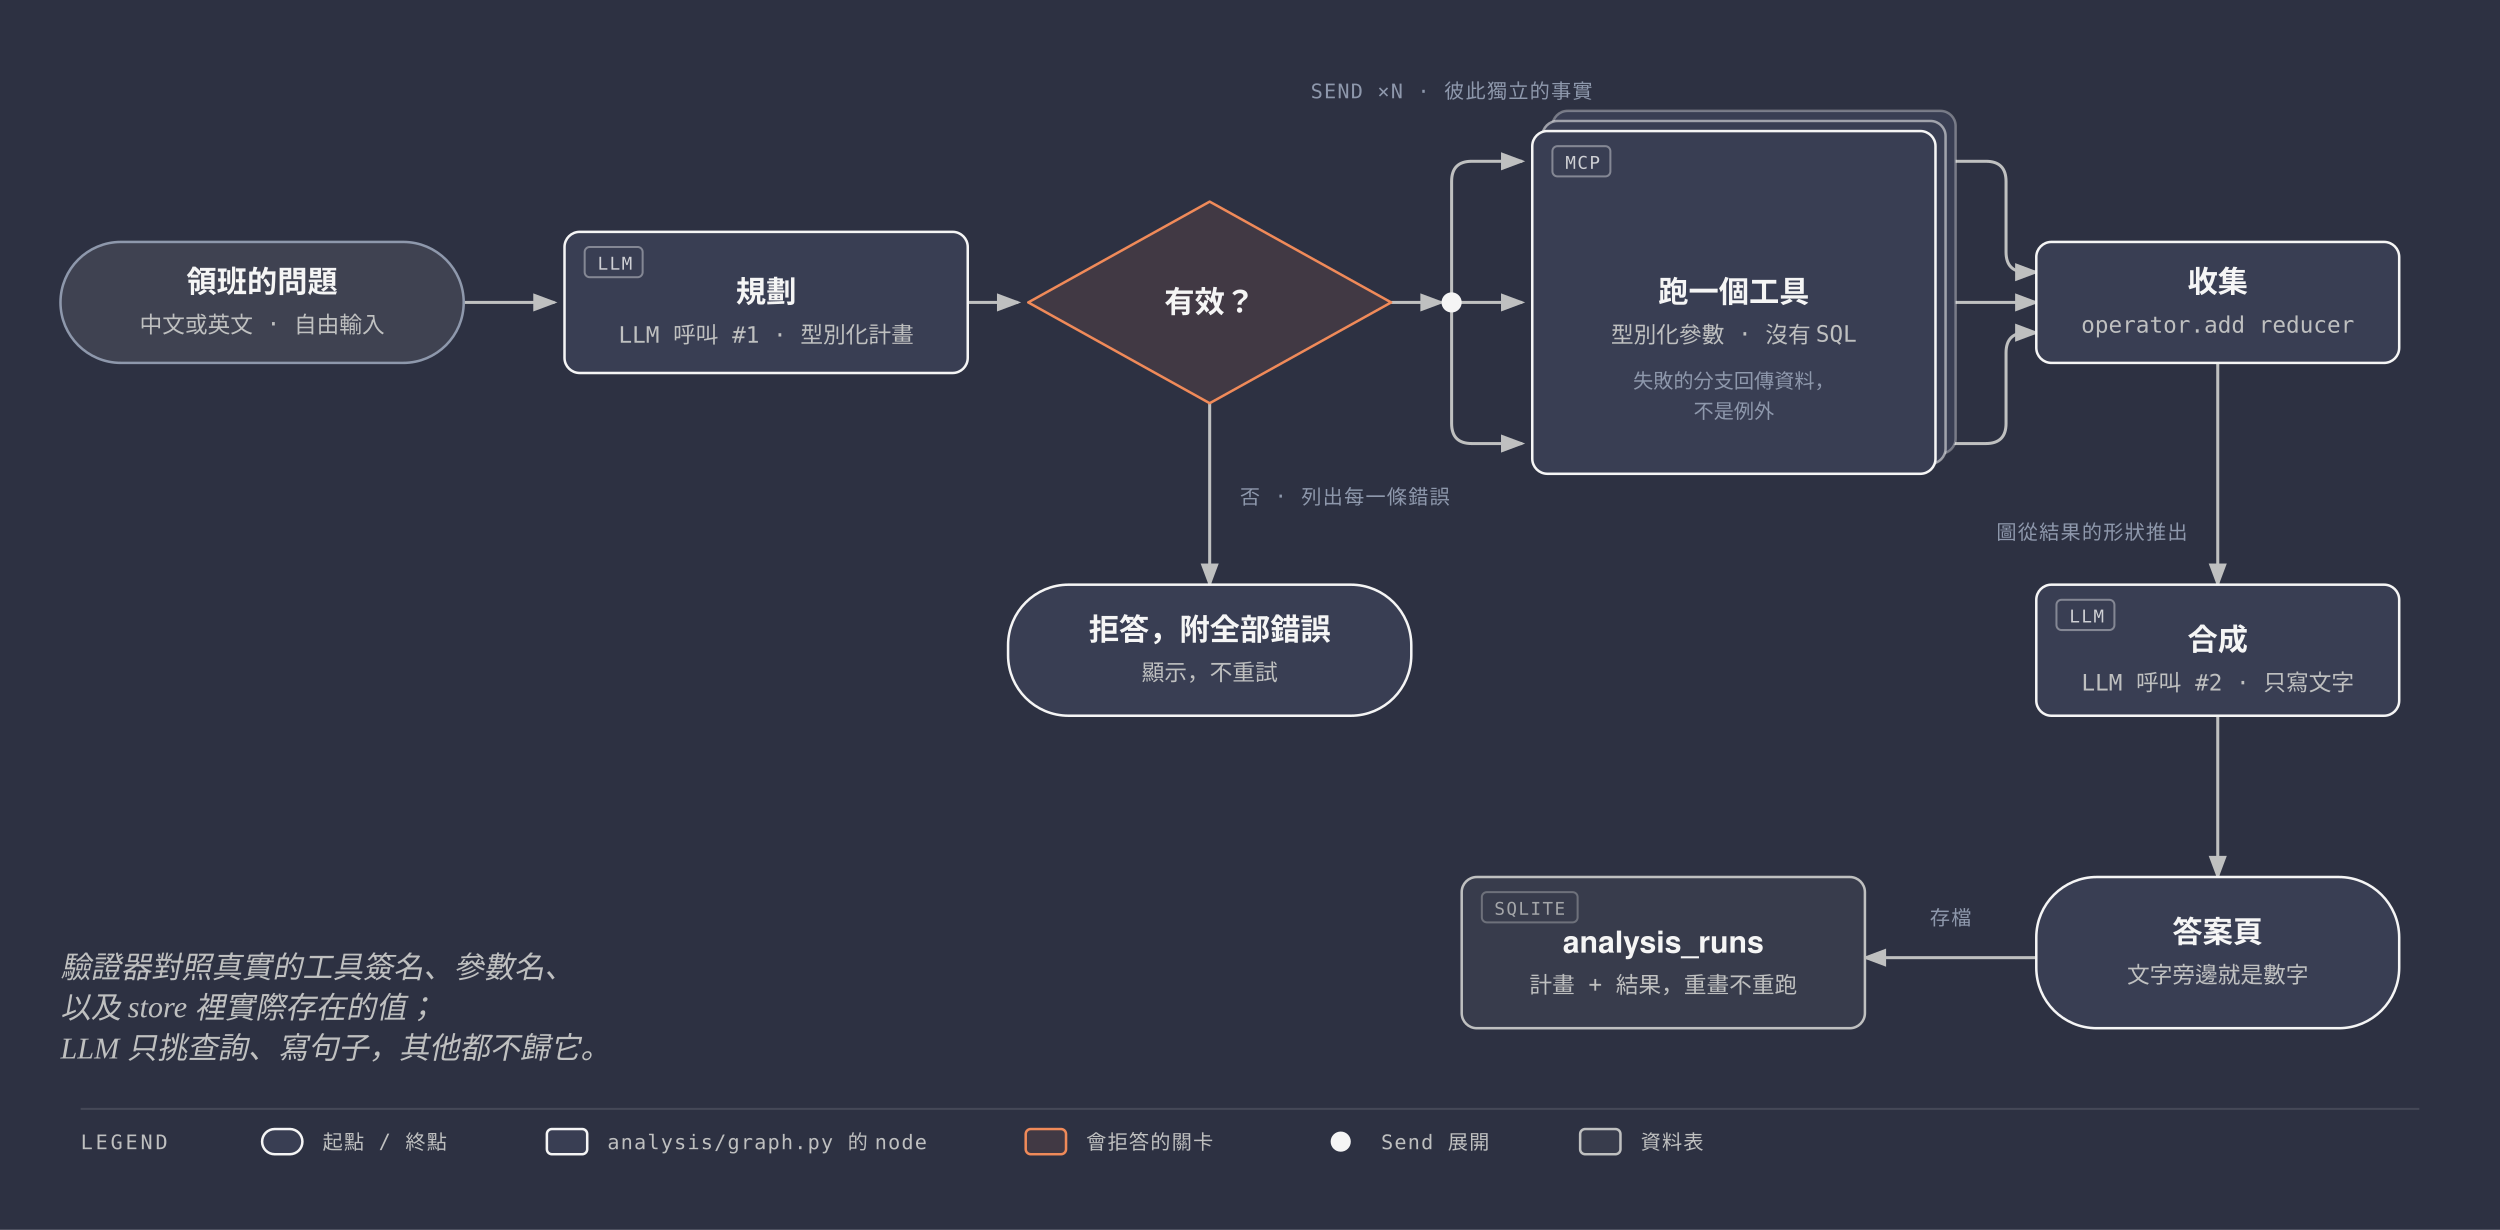
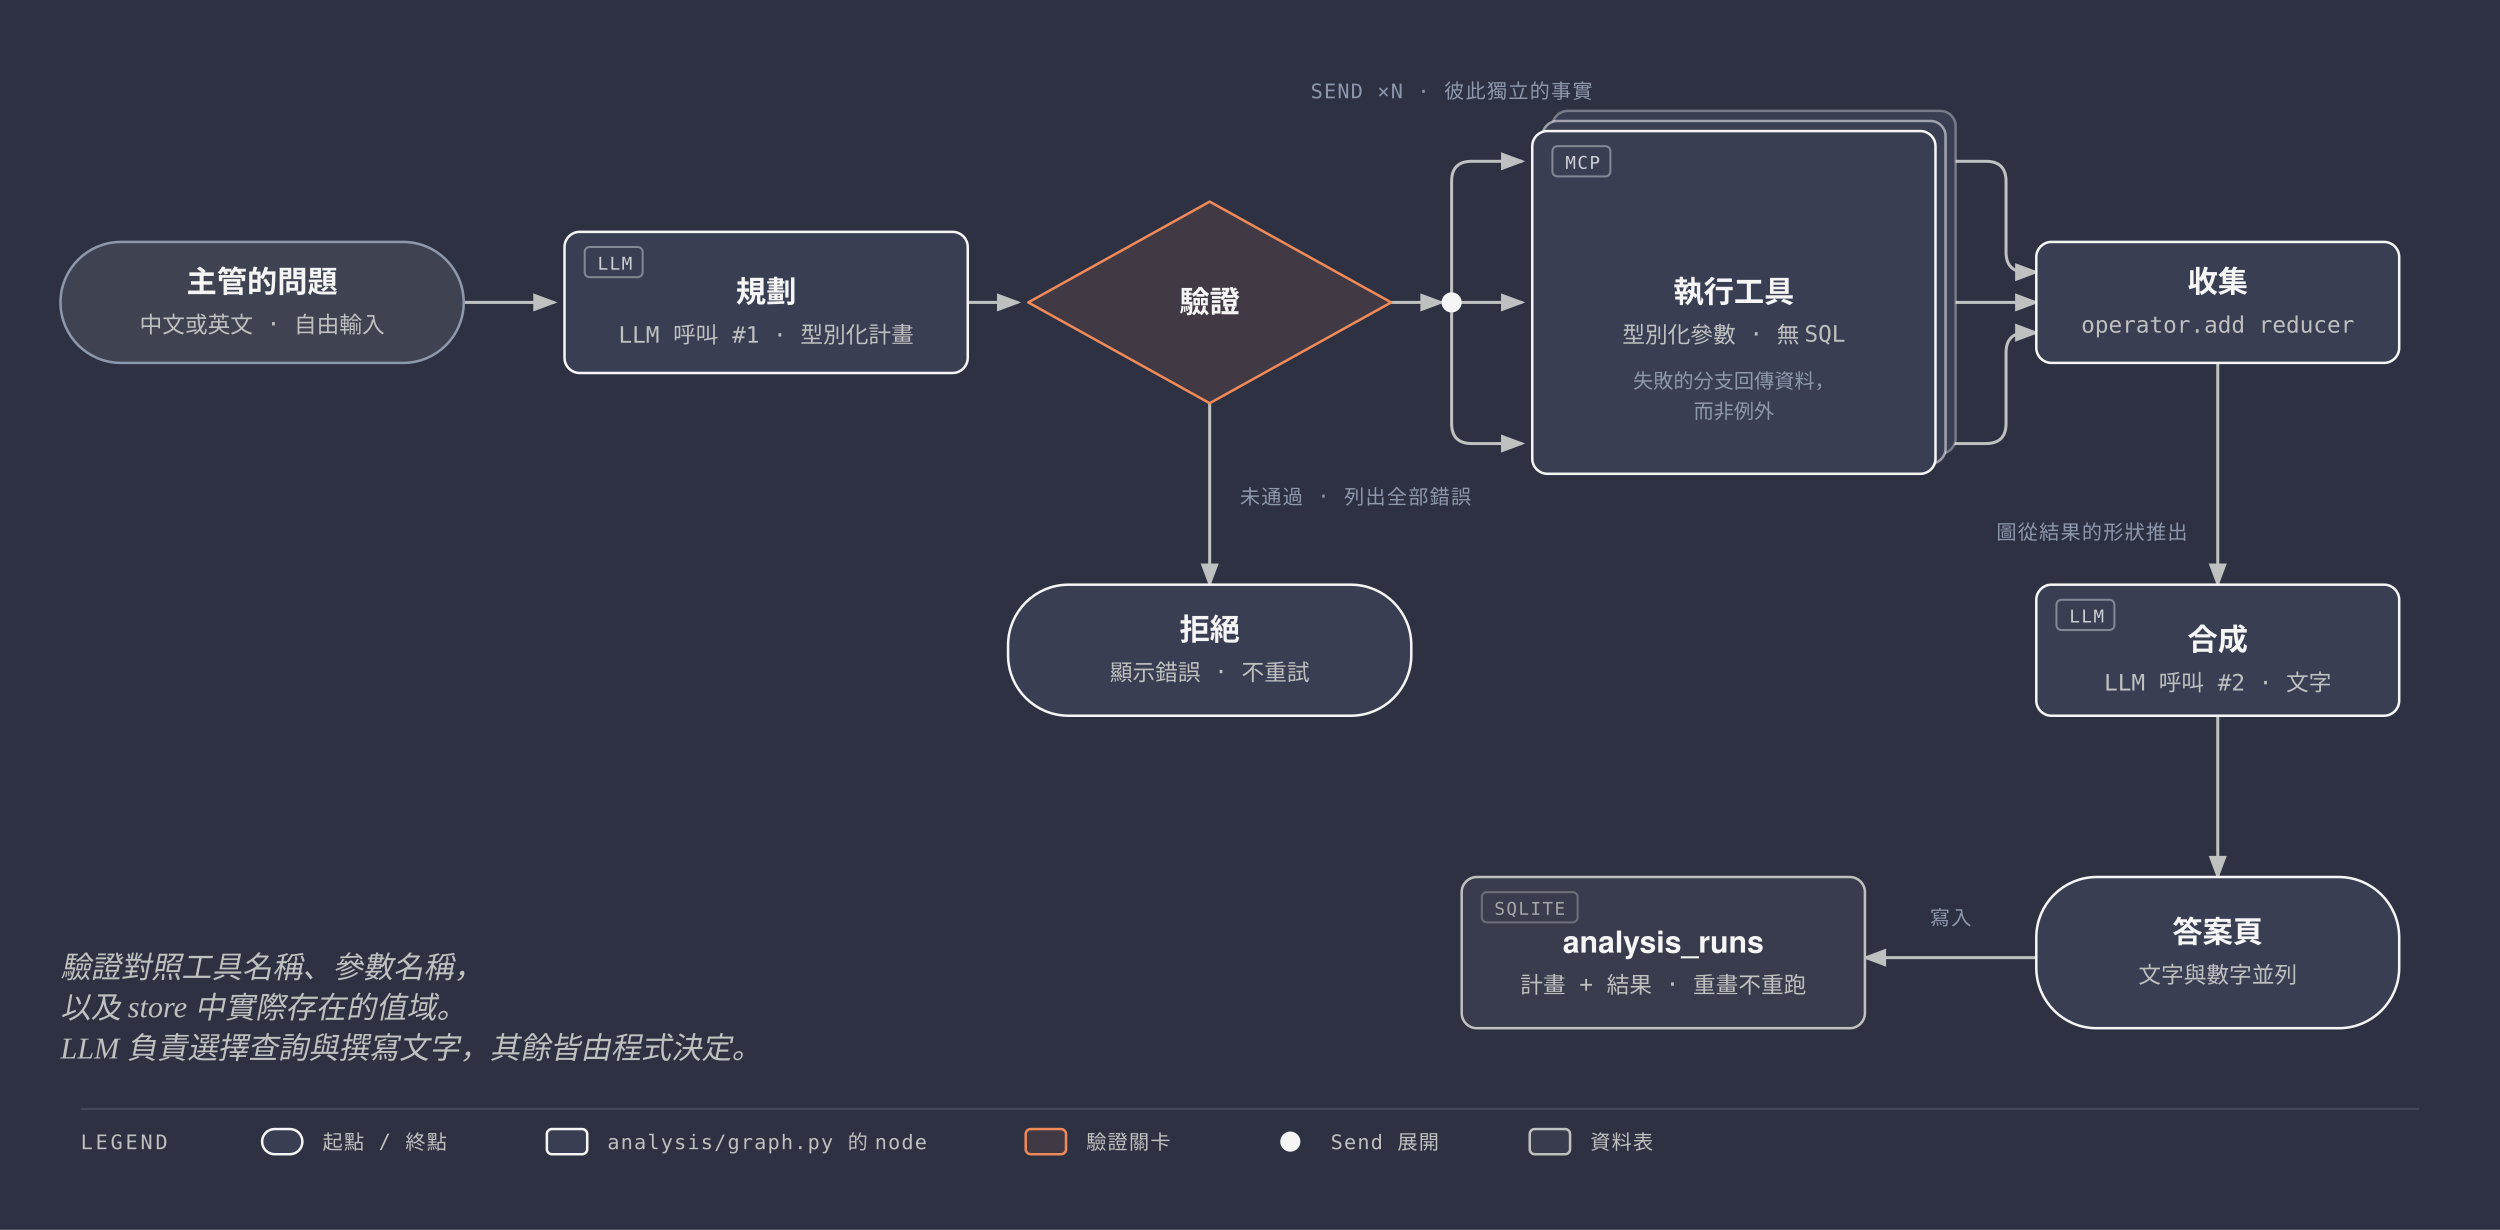
<svg xmlns="http://www.w3.org/2000/svg" viewBox="0 80 992 488" width="992" height="488" role="img" aria-labelledby="analysis-dark-zh-title analysis-dark-zh-desc" font-family="'Geist', -apple-system, 'PingFang TC', 'Noto Sans TC', 'Microsoft JhengHei', 'Segoe UI', Helvetica, Arial, sans-serif">
  <defs>
    <marker id="analysis-dark-zh-arrow" markerWidth="8" markerHeight="6" refX="7" refY="3" orient="auto">
      <polygon points="0 0, 8 3, 0 6" fill="#bfc0c0" />
    </marker>
    <marker id="analysis-dark-zh-arrow-accent" markerWidth="8" markerHeight="6" refX="7" refY="3" orient="auto">
      <polygon points="0 0, 8 3, 0 6" fill="#f08a59" />
    </marker>
  </defs>
  <rect x="0" y="80" width="992" height="488" fill="#2d3142" />
  <path d="M184,200 H220" fill="none" stroke="#bfc0c0" stroke-width="1.2" marker-end="url(#analysis-dark-zh-arrow)" />
  <path d="M384,200 H404" fill="none" stroke="#bfc0c0" stroke-width="1.2" marker-end="url(#analysis-dark-zh-arrow)" />
  <path d="M480,240 V312" fill="none" stroke="#bfc0c0" stroke-width="1.2" marker-end="url(#analysis-dark-zh-arrow)" />
-   <rect x="488" y="269" width="121" height="14" rx="2" fill="#2d3142" />
-   <text x="492" y="280" fill="#8e98ac" font-size="8" font-family="'Geist Mono', 'SF Mono', Menlo, Consolas, 'PingFang TC', 'Noto Sans TC', monospace" text-anchor="start" letter-spacing="0.06em">否 · 列出每一條錯誤</text>
+   <rect x="488" y="269" width="133" height="14" rx="2" fill="#2d3142" />
+   <text x="492" y="280" fill="#8e98ac" font-size="8" font-family="'Geist Mono', 'SF Mono', Menlo, Consolas, 'PingFang TC', 'Noto Sans TC', monospace" text-anchor="start" letter-spacing="0.06em">未通過 · 列出全部錯誤</text>
  <path d="M552,200 H572" fill="none" stroke="#bfc0c0" stroke-width="1.2" marker-end="url(#analysis-dark-zh-arrow)" />
  <path d="M576,200 H604" fill="none" stroke="#bfc0c0" stroke-width="1.2" marker-end="url(#analysis-dark-zh-arrow)" />
  <path d="M576,200 V152 Q576,144 584,144 H604" fill="none" stroke="#bfc0c0" stroke-width="1.2" marker-end="url(#analysis-dark-zh-arrow)" />
  <path d="M576,200 V248 Q576,256 584,256 H604" fill="none" stroke="#bfc0c0" stroke-width="1.2" marker-end="url(#analysis-dark-zh-arrow)" />
  <rect x="500" y="108" width="152" height="14" rx="2" fill="#2d3142" />
  <text x="576" y="119" fill="#8e98ac" font-size="8" font-family="'Geist Mono', 'SF Mono', Menlo, Consolas, 'PingFang TC', 'Noto Sans TC', monospace" text-anchor="middle" letter-spacing="0.06em">SEND ×N · 彼此獨立的事實</text>
  <path d="M768,144 H788 Q796,144 796,152 V180 Q796,188 804,188 H808" fill="none" stroke="#bfc0c0" stroke-width="1.2" marker-end="url(#analysis-dark-zh-arrow)" />
  <path d="M768,200 H808" fill="none" stroke="#bfc0c0" stroke-width="1.2" marker-end="url(#analysis-dark-zh-arrow)" />
  <path d="M768,256 H788 Q796,256 796,248 V220 Q796,212 804,212 H808" fill="none" stroke="#bfc0c0" stroke-width="1.2" marker-end="url(#analysis-dark-zh-arrow)" />
  <path d="M880,224 V312" fill="none" stroke="#bfc0c0" stroke-width="1.2" marker-end="url(#analysis-dark-zh-arrow)" />
  <rect x="758" y="283" width="114" height="14" rx="2" fill="#2d3142" />
  <text x="868" y="294" fill="#8e98ac" font-size="8" font-family="'Geist Mono', 'SF Mono', Menlo, Consolas, 'PingFang TC', 'Noto Sans TC', monospace" text-anchor="end" letter-spacing="0.06em">圖從結果的形狀推出</text>
  <path d="M880,364 V428" fill="none" stroke="#bfc0c0" stroke-width="1.2" marker-end="url(#analysis-dark-zh-arrow)" />
  <path d="M808,460 H740" fill="none" stroke="#bfc0c0" stroke-width="1.2" marker-end="url(#analysis-dark-zh-arrow)" />
  <rect x="758" y="436" width="32" height="14" rx="2" fill="#2d3142" />
-   <text x="774" y="447" fill="#8e98ac" font-size="8" font-family="'Geist Mono', 'SF Mono', Menlo, Consolas, 'PingFang TC', 'Noto Sans TC', monospace" text-anchor="middle" letter-spacing="0.06em">存檔</text>
+   <text x="774" y="447" fill="#8e98ac" font-size="8" font-family="'Geist Mono', 'SF Mono', Menlo, Consolas, 'PingFang TC', 'Noto Sans TC', monospace" text-anchor="middle" letter-spacing="0.06em">寫入</text>
  <rect x="24" y="176" width="160" height="48" rx="24" fill="#2d3142" />
  <rect x="24" y="176" width="160" height="48" rx="24" fill="rgba(191,192,192,0.12)" stroke="#8e98ac" stroke-width="1" />
-   <text x="104" y="196" fill="#f5f5f5" font-size="12" font-weight="600" font-family="'Geist', -apple-system, 'PingFang TC', 'Noto Sans TC', 'Microsoft JhengHei', 'Segoe UI', Helvetica, Arial, sans-serif" text-anchor="middle">領班的問題</text>
+   <text x="104" y="196" fill="#f5f5f5" font-size="12" font-weight="600" font-family="'Geist', -apple-system, 'PingFang TC', 'Noto Sans TC', 'Microsoft JhengHei', 'Segoe UI', Helvetica, Arial, sans-serif" text-anchor="middle">主管的問題</text>
  <text x="104" y="212" fill="#bfc0c0" font-size="9" font-family="'Geist Mono', 'SF Mono', Menlo, Consolas, 'PingFang TC', 'Noto Sans TC', monospace" text-anchor="middle">中文或英文 · 自由輸入</text>
  <rect x="224" y="172" width="160" height="56" rx="6" fill="#2d3142" />
  <rect x="224" y="172" width="160" height="56" rx="6" fill="#393e53" stroke="#f5f5f5" stroke-width="1" />
  <rect x="232" y="178" width="23" height="12" rx="2" fill="transparent" stroke="#f5f5f5" stroke-opacity="0.4" stroke-width="0.8" />
  <text x="244" y="187" fill="#f5f5f5" fill-opacity="0.8" font-size="7" font-family="'Geist Mono', 'SF Mono', Menlo, Consolas, 'PingFang TC', 'Noto Sans TC', monospace" text-anchor="middle" letter-spacing="0.08em">LLM</text>
  <text x="304" y="200" fill="#f5f5f5" font-size="12" font-weight="600" font-family="'Geist', -apple-system, 'PingFang TC', 'Noto Sans TC', 'Microsoft JhengHei', 'Segoe UI', Helvetica, Arial, sans-serif" text-anchor="middle">規劃</text>
  <text x="304" y="216" fill="#bfc0c0" font-size="9" font-family="'Geist Mono', 'SF Mono', Menlo, Consolas, 'PingFang TC', 'Noto Sans TC', monospace" text-anchor="middle">LLM 呼叫 #1 · 型別化計畫</text>
  <polygon points="480,160 552,200 480,240 408,200" fill="#2d3142" />
  <polygon points="480,160 552,200 480,240 408,200" fill="rgba(240,138,89,0.10)" stroke="#f08a59" stroke-width="1" stroke-linejoin="round" />
-   <text x="480" y="204" fill="#f5f5f5" font-size="12" font-weight="600" font-family="'Geist', -apple-system, 'PingFang TC', 'Noto Sans TC', 'Microsoft JhengHei', 'Segoe UI', Helvetica, Arial, sans-serif" text-anchor="middle">有效？</text>
+   <text x="480" y="204" fill="#f5f5f5" font-size="12" font-weight="600" font-family="'Geist', -apple-system, 'PingFang TC', 'Noto Sans TC', 'Microsoft JhengHei', 'Segoe UI', Helvetica, Arial, sans-serif" text-anchor="middle">驗證</text>
  <rect x="400" y="312" width="160" height="52" rx="24" fill="#2d3142" />
  <rect x="400" y="312" width="160" height="52" rx="24" fill="#393e53" stroke="#f5f5f5" stroke-width="1" />
-   <text x="480" y="334" fill="#f5f5f5" font-size="12" font-weight="600" font-family="'Geist', -apple-system, 'PingFang TC', 'Noto Sans TC', 'Microsoft JhengHei', 'Segoe UI', Helvetica, Arial, sans-serif" text-anchor="middle">拒答，附全部錯誤</text>
-   <text x="480" y="350" fill="#bfc0c0" font-size="9" font-family="'Geist Mono', 'SF Mono', Menlo, Consolas, 'PingFang TC', 'Noto Sans TC', monospace" text-anchor="middle">顯示，不重試</text>
+   <text x="480" y="334" fill="#f5f5f5" font-size="12" font-weight="600" font-family="'Geist', -apple-system, 'PingFang TC', 'Noto Sans TC', 'Microsoft JhengHei', 'Segoe UI', Helvetica, Arial, sans-serif" text-anchor="middle">拒絕</text>
+   <text x="480" y="350" fill="#bfc0c0" font-size="9" font-family="'Geist Mono', 'SF Mono', Menlo, Consolas, 'PingFang TC', 'Noto Sans TC', monospace" text-anchor="middle">顯示錯誤 · 不重試</text>
  <circle cx="576" cy="200" r="4" fill="#f5f5f5" />
  <rect x="616" y="124" width="160" height="136" rx="6" fill="#393e53" stroke="#f5f5f5" stroke-opacity="0.35" stroke-width="1" />
  <rect x="612" y="128" width="160" height="136" rx="6" fill="#393e53" stroke="#f5f5f5" stroke-opacity="0.55" stroke-width="1" />
  <rect x="608" y="132" width="160" height="136" rx="6" fill="#2d3142" />
  <rect x="608" y="132" width="160" height="136" rx="6" fill="#393e53" stroke="#f5f5f5" stroke-width="1" />
  <rect x="616" y="138" width="23" height="12" rx="2" fill="transparent" stroke="#f5f5f5" stroke-opacity="0.4" stroke-width="0.8" />
  <text x="628" y="147" fill="#f5f5f5" fill-opacity="0.8" font-size="7" font-family="'Geist Mono', 'SF Mono', Menlo, Consolas, 'PingFang TC', 'Noto Sans TC', monospace" text-anchor="middle" letter-spacing="0.08em">MCP</text>
-   <text x="688" y="200" fill="#f5f5f5" font-size="12" font-weight="600" font-family="'Geist', -apple-system, 'PingFang TC', 'Noto Sans TC', 'Microsoft JhengHei', 'Segoe UI', Helvetica, Arial, sans-serif" text-anchor="middle">跑一個工具</text>
-   <text x="688" y="216" fill="#bfc0c0" font-size="9" font-family="'Geist Mono', 'SF Mono', Menlo, Consolas, 'PingFang TC', 'Noto Sans TC', monospace" text-anchor="middle">型別化參數 · 沒有 SQL</text>
+   <text x="688" y="200" fill="#f5f5f5" font-size="12" font-weight="600" font-family="'Geist', -apple-system, 'PingFang TC', 'Noto Sans TC', 'Microsoft JhengHei', 'Segoe UI', Helvetica, Arial, sans-serif" text-anchor="middle">執行工具</text>
+   <text x="688" y="216" fill="#bfc0c0" font-size="9" font-family="'Geist Mono', 'SF Mono', Menlo, Consolas, 'PingFang TC', 'Noto Sans TC', monospace" text-anchor="middle">型別化參數 · 無 SQL</text>
  <text x="688" y="234" fill="#8e98ac" font-size="8" font-family="'Geist Mono', 'SF Mono', Menlo, Consolas, 'PingFang TC', 'Noto Sans TC', monospace" text-anchor="middle">失敗的分支回傳資料，</text>
-   <text x="688" y="246" fill="#8e98ac" font-size="8" font-family="'Geist Mono', 'SF Mono', Menlo, Consolas, 'PingFang TC', 'Noto Sans TC', monospace" text-anchor="middle">不是例外</text>
+   <text x="688" y="246" fill="#8e98ac" font-size="8" font-family="'Geist Mono', 'SF Mono', Menlo, Consolas, 'PingFang TC', 'Noto Sans TC', monospace" text-anchor="middle">而非例外</text>
  <rect x="808" y="176" width="144" height="48" rx="6" fill="#2d3142" />
  <rect x="808" y="176" width="144" height="48" rx="6" fill="#393e53" stroke="#f5f5f5" stroke-width="1" />
  <text x="880" y="196" fill="#f5f5f5" font-size="12" font-weight="600" font-family="'Geist', -apple-system, 'PingFang TC', 'Noto Sans TC', 'Microsoft JhengHei', 'Segoe UI', Helvetica, Arial, sans-serif" text-anchor="middle">收集</text>
  <text x="880" y="212" fill="#bfc0c0" font-size="9" font-family="'Geist Mono', 'SF Mono', Menlo, Consolas, 'PingFang TC', 'Noto Sans TC', monospace" text-anchor="middle">operator.add reducer</text>
  <rect x="808" y="312" width="144" height="52" rx="6" fill="#2d3142" />
  <rect x="808" y="312" width="144" height="52" rx="6" fill="#393e53" stroke="#f5f5f5" stroke-width="1" />
  <rect x="816" y="318" width="23" height="12" rx="2" fill="transparent" stroke="#f5f5f5" stroke-opacity="0.4" stroke-width="0.8" />
  <text x="828" y="327" fill="#f5f5f5" fill-opacity="0.8" font-size="7" font-family="'Geist Mono', 'SF Mono', Menlo, Consolas, 'PingFang TC', 'Noto Sans TC', monospace" text-anchor="middle" letter-spacing="0.08em">LLM</text>
  <text x="880" y="338" fill="#f5f5f5" font-size="12" font-weight="600" font-family="'Geist', -apple-system, 'PingFang TC', 'Noto Sans TC', 'Microsoft JhengHei', 'Segoe UI', Helvetica, Arial, sans-serif" text-anchor="middle">合成</text>
-   <text x="880" y="354" fill="#bfc0c0" font-size="9" font-family="'Geist Mono', 'SF Mono', Menlo, Consolas, 'PingFang TC', 'Noto Sans TC', monospace" text-anchor="middle">LLM 呼叫 #2 · 只寫文字</text>
+   <text x="880" y="354" fill="#bfc0c0" font-size="9" font-family="'Geist Mono', 'SF Mono', Menlo, Consolas, 'PingFang TC', 'Noto Sans TC', monospace" text-anchor="middle">LLM 呼叫 #2 · 文字</text>
  <rect x="808" y="428" width="144" height="60" rx="24" fill="#2d3142" />
  <rect x="808" y="428" width="144" height="60" rx="24" fill="#393e53" stroke="#f5f5f5" stroke-width="1" />
  <text x="880" y="454" fill="#f5f5f5" font-size="12" font-weight="600" font-family="'Geist', -apple-system, 'PingFang TC', 'Noto Sans TC', 'Microsoft JhengHei', 'Segoe UI', Helvetica, Arial, sans-serif" text-anchor="middle">答案頁</text>
-   <text x="880" y="470" fill="#bfc0c0" font-size="9" font-family="'Geist Mono', 'SF Mono', Menlo, Consolas, 'PingFang TC', 'Noto Sans TC', monospace" text-anchor="middle">文字旁邊就是數字</text>
+   <text x="880" y="470" fill="#bfc0c0" font-size="9" font-family="'Geist Mono', 'SF Mono', Menlo, Consolas, 'PingFang TC', 'Noto Sans TC', monospace" text-anchor="middle">文字與數字並列</text>
  <rect x="580" y="428" width="160" height="60" rx="6" fill="#2d3142" />
  <rect x="580" y="428" width="160" height="60" rx="6" fill="rgba(245,245,245,0.06)" stroke="#bfc0c0" stroke-width="1" />
  <rect x="588" y="434" width="38" height="12" rx="2" fill="transparent" stroke="#bfc0c0" stroke-opacity="0.4" stroke-width="0.8" />
  <text x="607" y="443" fill="#bfc0c0" fill-opacity="0.8" font-size="7" font-family="'Geist Mono', 'SF Mono', Menlo, Consolas, 'PingFang TC', 'Noto Sans TC', monospace" text-anchor="middle" letter-spacing="0.08em">SQLITE</text>
  <text x="660" y="458" fill="#f5f5f5" font-size="12" font-weight="600" font-family="'Geist', -apple-system, 'PingFang TC', 'Noto Sans TC', 'Microsoft JhengHei', 'Segoe UI', Helvetica, Arial, sans-serif" text-anchor="middle">analysis_runs</text>
-   <text x="660" y="474" fill="#bfc0c0" font-size="9" font-family="'Geist Mono', 'SF Mono', Menlo, Consolas, 'PingFang TC', 'Noto Sans TC', monospace" text-anchor="middle">計畫 + 結果，重畫不重跑</text>
-   <text x="24" y="468" fill="#bfc0c0" font-size="12" font-style="italic" font-family="Georgia, 'Times New Roman', serif" text-anchor="start">驗證器對照真實的工具簽名、參數名、</text>
-   <text x="24" y="484" fill="#bfc0c0" font-size="12" font-style="italic" font-family="Georgia, 'Times New Roman', serif" text-anchor="start">以及 store 裡實際存在的值；</text>
-   <text x="24" y="500" fill="#bfc0c0" font-size="12" font-style="italic" font-family="Georgia, 'Times New Roman', serif" text-anchor="start">LLM 只挑查詢、寫句子，其他都不歸它。</text>
+   <text x="660" y="474" fill="#bfc0c0" font-size="9" font-family="'Geist Mono', 'SF Mono', Menlo, Consolas, 'PingFang TC', 'Noto Sans TC', monospace" text-anchor="middle">計畫 + 結果 · 重畫不重跑</text>
+   <text x="24" y="468" fill="#bfc0c0" font-size="12" font-style="italic" font-family="Georgia, 'Times New Roman', serif" text-anchor="start">驗證對照工具名稱、參數名稱，</text>
+   <text x="24" y="484" fill="#bfc0c0" font-size="12" font-style="italic" font-family="Georgia, 'Times New Roman', serif" text-anchor="start">以及 store 中實際存在的值域。</text>
+   <text x="24" y="500" fill="#bfc0c0" font-size="12" font-style="italic" font-family="Georgia, 'Times New Roman', serif" text-anchor="start">LLM 負責選擇查詢與撰寫文字，其餘皆由程式決定。</text>
  <line x1="32" y1="520" x2="960" y2="520" stroke="rgba(245,245,245,0.12)" stroke-width="0.8" />
  <text x="32" y="536" fill="#bfc0c0" font-size="8" font-family="'Geist Mono', 'SF Mono', Menlo, Consolas, 'PingFang TC', 'Noto Sans TC', monospace" letter-spacing="0.14em">LEGEND</text>
  <rect x="104" y="528" width="16" height="10" rx="5" fill="#393e53" stroke="#f5f5f5" stroke-width="1" />
  <text x="128" y="536" fill="#bfc0c0" font-size="8" font-family="'Geist Mono', 'SF Mono', Menlo, Consolas, 'PingFang TC', 'Noto Sans TC', monospace" letter-spacing="0.06em">起點 / 終點</text>
  <rect x="217" y="528" width="16" height="10" rx="2" fill="#393e53" stroke="#f5f5f5" stroke-width="1" />
  <text x="241" y="536" fill="#bfc0c0" font-size="8" font-family="'Geist Mono', 'SF Mono', Menlo, Consolas, 'PingFang TC', 'Noto Sans TC', monospace" letter-spacing="0.06em">analysis/graph.py 的 node</text>
  <rect x="407" y="528" width="16" height="10" rx="2" fill="rgba(240,138,89,0.10)" stroke="#f08a59" stroke-width="1" />
-   <text x="431" y="536" fill="#bfc0c0" font-size="8" font-family="'Geist Mono', 'SF Mono', Menlo, Consolas, 'PingFang TC', 'Noto Sans TC', monospace" letter-spacing="0.06em">會拒答的關卡</text>
-   <circle cx="532" cy="533" r="4" fill="#f5f5f5" />
-   <text x="548" y="536" fill="#bfc0c0" font-size="8" font-family="'Geist Mono', 'SF Mono', Menlo, Consolas, 'PingFang TC', 'Noto Sans TC', monospace" letter-spacing="0.06em">Send 展開</text>
-   <rect x="627" y="528" width="16" height="10" rx="2" fill="rgba(245,245,245,0.06)" stroke="#bfc0c0" stroke-width="1" />
-   <text x="651" y="536" fill="#bfc0c0" font-size="8" font-family="'Geist Mono', 'SF Mono', Menlo, Consolas, 'PingFang TC', 'Noto Sans TC', monospace" letter-spacing="0.06em">資料表</text>
+   <text x="431" y="536" fill="#bfc0c0" font-size="8" font-family="'Geist Mono', 'SF Mono', Menlo, Consolas, 'PingFang TC', 'Noto Sans TC', monospace" letter-spacing="0.06em">驗證關卡</text>
+   <circle cx="512" cy="533" r="4" fill="#f5f5f5" />
+   <text x="528" y="536" fill="#bfc0c0" font-size="8" font-family="'Geist Mono', 'SF Mono', Menlo, Consolas, 'PingFang TC', 'Noto Sans TC', monospace" letter-spacing="0.06em">Send 展開</text>
+   <rect x="607" y="528" width="16" height="10" rx="2" fill="rgba(245,245,245,0.06)" stroke="#bfc0c0" stroke-width="1" />
+   <text x="631" y="536" fill="#bfc0c0" font-size="8" font-family="'Geist Mono', 'SF Mono', Menlo, Consolas, 'PingFang TC', 'Noto Sans TC', monospace" letter-spacing="0.06em">資料表</text>
</svg>
